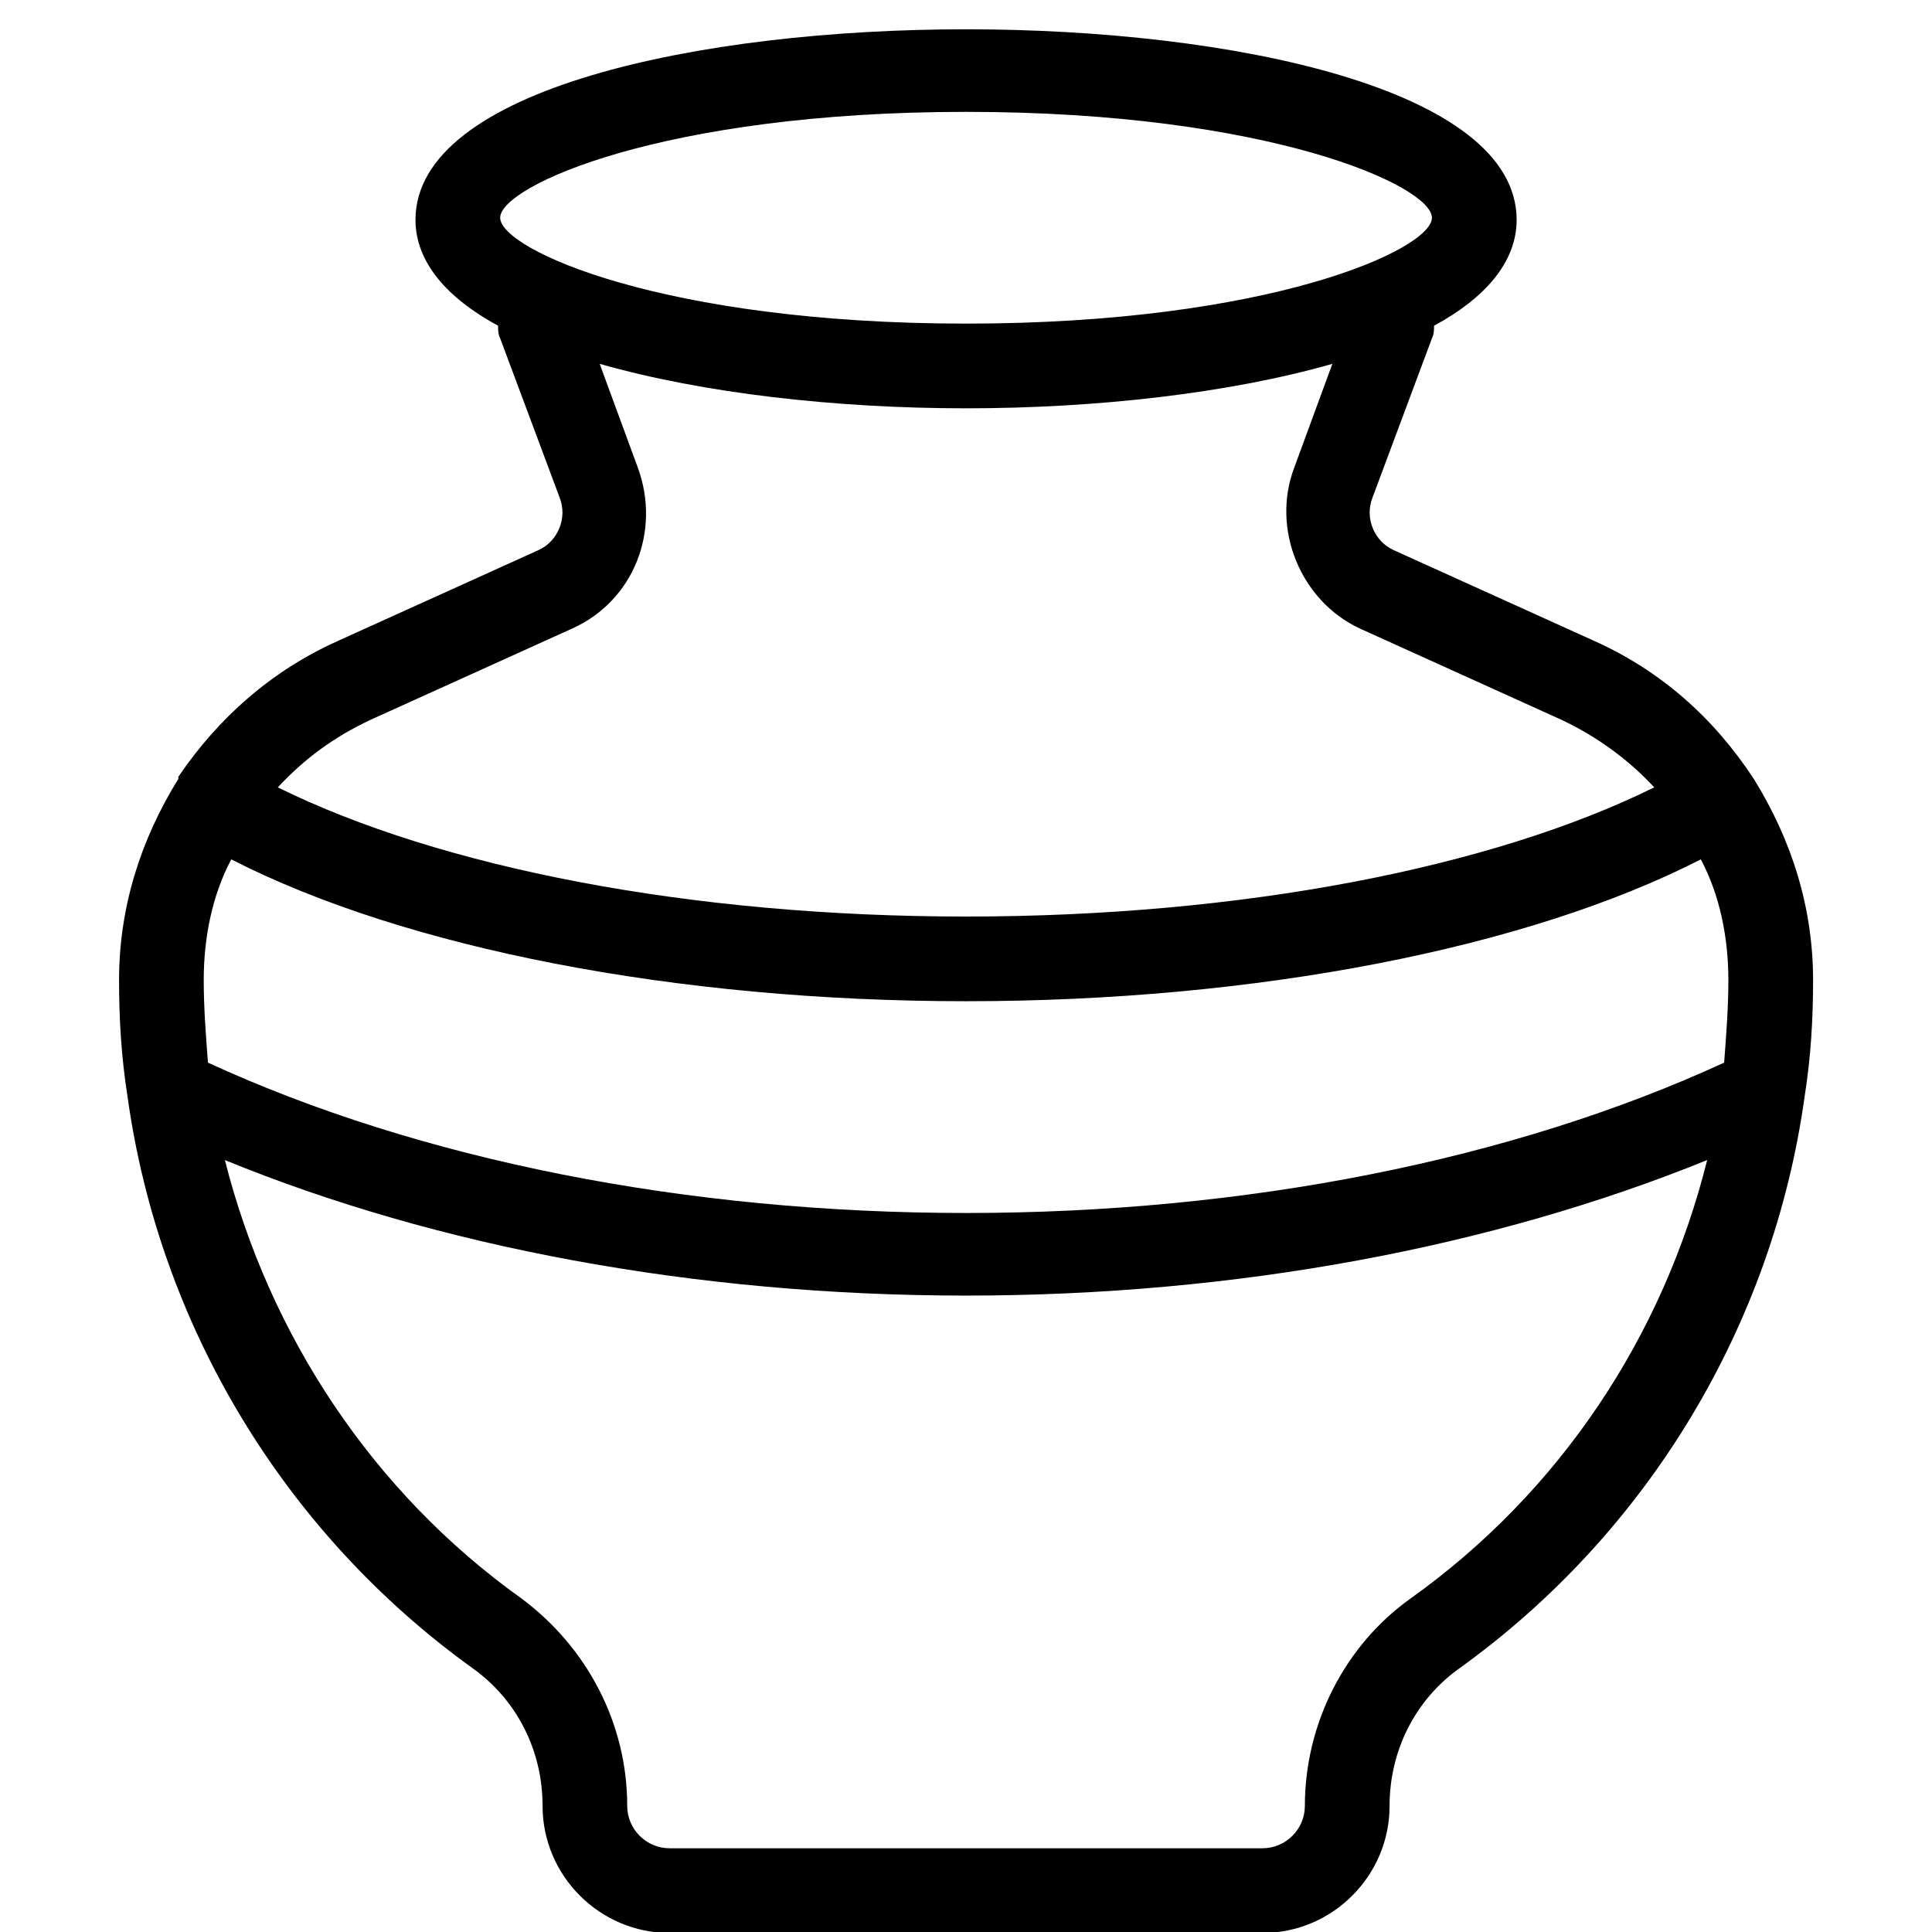
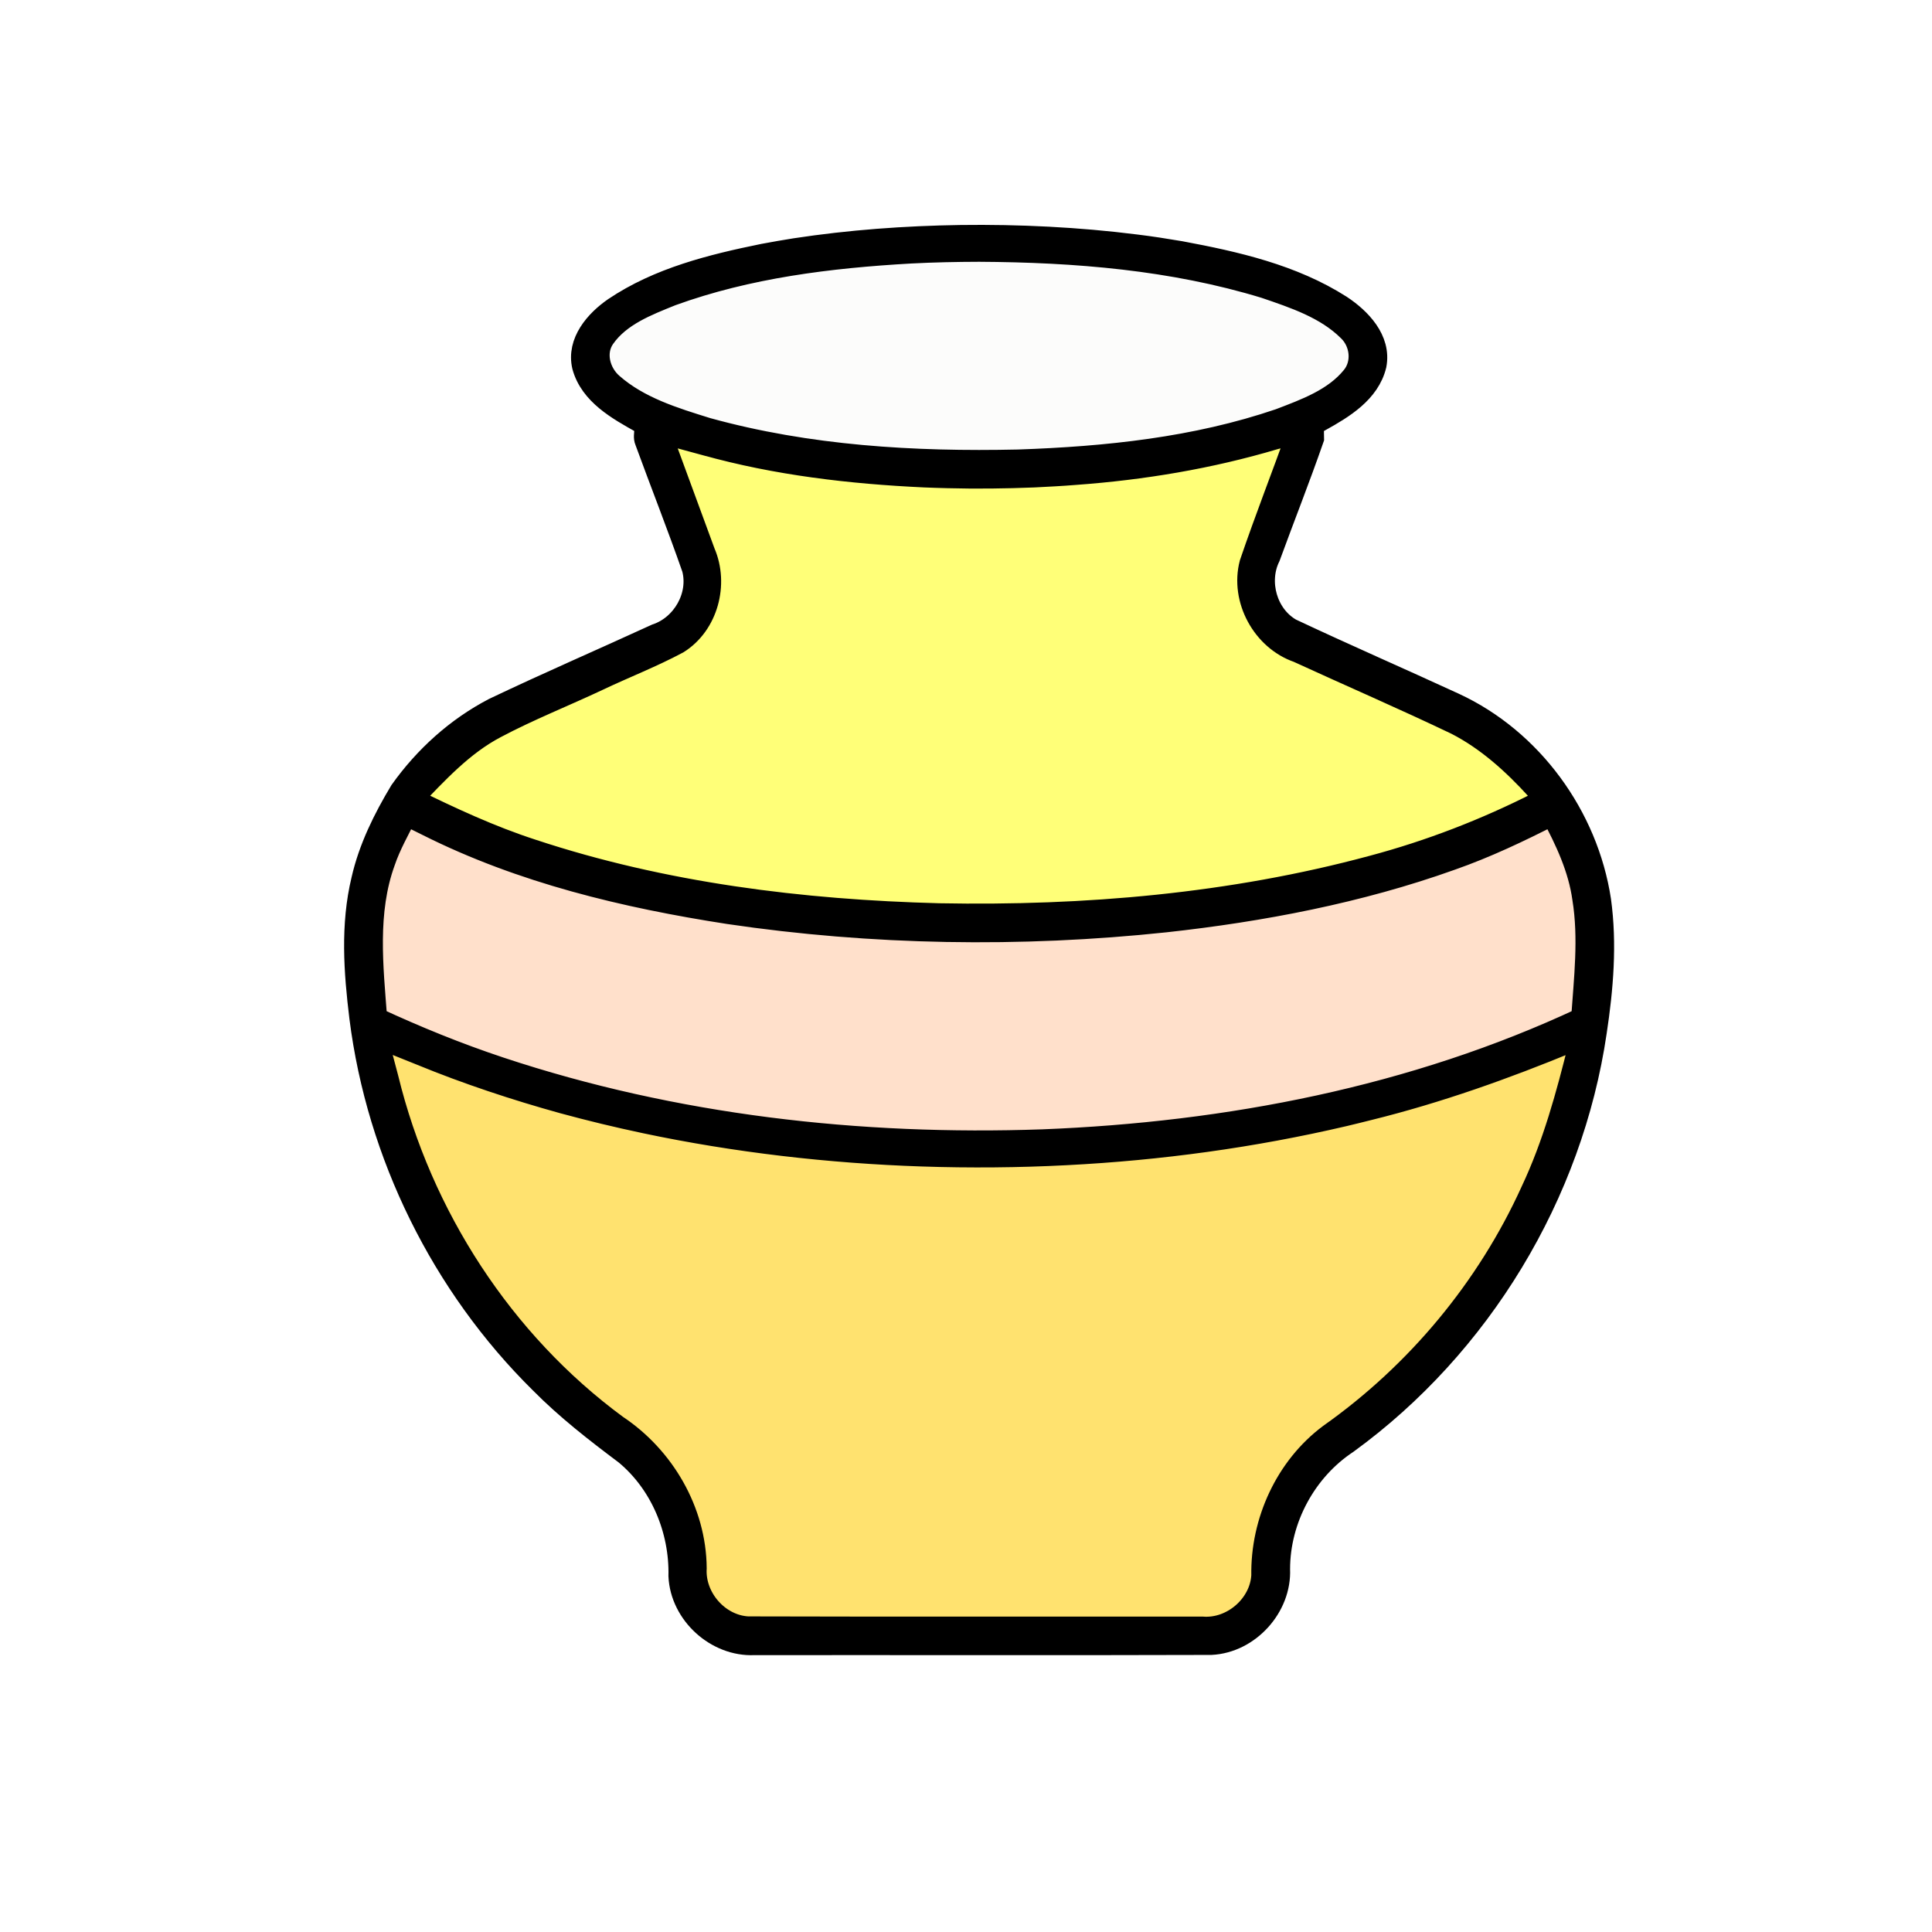
- <svg xmlns="http://www.w3.org/2000/svg" width="120" height="120" version="1.1" viewBox="0 0 120 120" xml:space="preserve">
-   <path d="m108.93 48.378c-2.499-3.814-5.787-6.708-9.864-8.549l-12.495-5.656c-1.184-0.526-1.841-1.973-1.315-3.288l3.683-9.864c0.132-0.263 0.132-0.526 0.132-0.789 3.157-1.71 5.13-3.946 5.13-6.576 0-8.155-17.756-11.837-34.197-11.837s-34.197 3.683-34.197 11.837c0 2.631 1.973 4.866 5.13 6.576 0 0.263 0 0.526 0.132 0.789l3.683 9.864c0.526 1.315-0.132 2.762-1.315 3.288l-12.495 5.656c-4.077 1.841-7.365 4.735-9.864 8.418v0.132c-2.368 3.814-3.683 8.023-3.683 12.495 0 2.368 0.132 4.735 0.526 7.234 1.973 14.205 9.733 27.094 21.439 35.512 2.762 1.973 4.34 5.13 4.34 8.549 0 4.34 3.551 7.891 7.891 7.891h36.827c4.34 0 7.891-3.551 7.891-7.891 0-3.42 1.578-6.576 4.34-8.549 11.706-8.418 19.466-21.307 21.439-35.512 0.395-2.499 0.526-4.866 0.526-7.234 0-4.472-1.315-8.681-3.683-12.495zm-77.863-34.854c0-1.973 10.127-6.576 28.936-6.576 18.808 0 28.936 4.603 28.936 6.576 0 1.973-10.127 6.576-28.936 6.576-18.808 0-28.936-4.603-28.936-6.576zm-8.023 31.172 12.495-5.656c3.814-1.71 5.524-6.05 4.077-9.996l-2.368-6.445c6.445 1.841 14.731 2.762 22.754 2.762 8.023 0 16.309-0.921 22.754-2.762l-2.368 6.445c-1.447 3.814 0.395 8.286 4.077 9.996l12.495 5.656c2.236 1.052 4.209 2.499 5.787 4.209-10.127 4.998-25.647 8.023-42.746 8.023-17.098 0-32.618-3.025-42.746-8.023 1.71-1.841 3.551-3.157 5.787-4.209zm64.579 54.583c-4.077 2.894-6.576 7.76-6.576 12.889 0 1.447-1.184 2.631-2.631 2.631h-36.827c-1.447 0-2.631-1.184-2.631-2.631 0-5.13-2.499-9.864-6.576-12.889-9.207-6.576-15.652-16.309-18.414-27.226 13.153 5.393 29.199 8.418 46.034 8.418 16.835 0 32.75-3.025 46.034-8.418-2.762 11.048-9.207 20.649-18.414 27.226zm19.466-33.276c-13.153 6.05-29.725 9.338-47.086 9.338s-33.934-3.288-47.086-9.338c-0.132-1.71-0.263-3.42-0.263-5.13 0-2.631 0.526-5.261 1.71-7.497 10.785 5.524 27.62 8.812 45.639 8.812 18.019 0 34.854-3.288 45.639-8.812 1.184 2.236 1.71 4.866 1.71 7.497 0 1.71-0.132 3.42-0.263 5.13z" stroke-width="1.315" />
+ <svg xmlns="http://www.w3.org/2000/svg" width="120" height="120" version="1.1" viewBox="0 0 120 120" xml:space="preserve" id="svg4">
+   <defs id="defs8" />
+   <path style="fill:#ffccaa;fill-opacity:0.606;stroke-width:0.015;stroke-opacity:0.274;paint-order:markers stroke fill" d="m 96.418,49.815 c -1.526,0.479 -2.894,1.379 -4.406,1.915 -8.169,3.243 -16.971,4.598 -25.698,5.109 -10.452,0.528 -21.018,-0.215 -31.149,-2.914 -3.64,-0.973 -7.178,-2.298 -10.543,-3.998 -0.675,-0.372 -1.135,0.387 -1.327,0.925 -0.935,1.885 -1.626,3.943 -1.537,6.073 -0.009,1.986 -0.102,4.027 0.235,5.97 9.699,4.581 20.386,6.875 31.06,7.603 4.639,0.366 9.298,0.233 13.942,0.045 10.825,-0.734 21.661,-2.971 31.527,-7.585 0.404,-1.388 0.246,-2.919 0.302,-4.369 -0.01,-1.954 0.066,-3.97 -0.714,-5.808 -0.426,-0.983 -0.735,-2.088 -1.445,-2.903 -0.074,-0.046 -0.162,-0.068 -0.249,-0.064 z" id="path863" />
+   <path style="fill:#ffcc00;fill-opacity:0.566;stroke-width:0.015;stroke-opacity:0.274;paint-order:markers stroke fill" d="m 98.246,63.882 c -1.926,0.495 -3.711,1.431 -5.607,2.034 -12.347,4.462 -25.632,5.835 -38.692,5.143 -10.268,-0.527 -20.455,-2.748 -29.98,-6.649 -0.604,-0.142 -1.238,-0.639 -1.867,-0.47 -0.21,0.488 0.219,1.07 0.262,1.582 0.883,3.51 2.023,6.973 3.756,10.164 2.777,5.311 6.847,9.895 11.668,13.439 2.586,1.947 4.252,5.042 4.342,8.291 -2.29e-4,1.258 0.491,2.537 1.538,3.287 0.709,0.526 1.546,0.915 2.45,0.761 9.806,-0.009 19.616,0.021 29.42,-0.013 1.487,-0.545 2.854,-1.843 2.87,-3.519 0.089,-2.483 0.797,-5.002 2.422,-6.928 1.682,-1.927 3.968,-3.219 5.782,-5.022 5.316,-4.893 9.118,-11.339 11.025,-18.295 0.311,-1.213 0.724,-2.43 0.91,-3.66 -0.044,-0.12 -0.182,-0.156 -0.297,-0.145 z" id="path1124" />
+   <path style="fill:#ffff00;fill-opacity:0.531;stroke-width:0.015;stroke-opacity:0.274;paint-order:markers stroke fill" d="m 80.396,25.507 c -3.14,0.78 -6.262,1.675 -9.477,2.089 -6.22,0.86 -12.548,0.812 -18.787,0.289 -3.814,-0.328 -7.542,-1.202 -11.226,-2.212 -0.324,-0.139 -0.928,-0.071 -0.792,0.414 0.827,2.669 1.953,5.252 2.822,7.896 -0.026,1.173 0.217,2.477 -0.552,3.484 -1.075,1.721 -3.191,2.156 -4.896,3.044 -2.767,1.292 -5.618,2.423 -8.303,3.883 -1.657,1.115 -3.293,2.369 -4.477,3.994 -0.378,0.512 0.151,1.017 0.634,1.156 9.154,4.554 19.441,6.158 29.555,6.737 4.442,0.065 8.892,0.092 13.329,-0.147 9.518,-0.813 19.194,-2.469 27.737,-6.951 0.364,-0.085 0.475,-0.473 0.144,-0.688 -1.766,-1.841 -3.612,-3.712 -5.988,-4.75 -3.572,-1.782 -7.306,-3.236 -10.836,-5.096 -1.556,-1.238 -2.134,-3.529 -1.35,-5.35 0.813,-2.563 1.955,-5.042 2.664,-7.64 0.001,-0.104 -0.112,-0.159 -0.201,-0.153 z" id="path1311" />
+   <path style="fill:#e3e2db;fill-opacity:0.099;stroke-width:0.015;stroke-opacity:0.274;paint-order:markers stroke fill" d="m 60.017,14.868 c -5.799,0.005 -11.655,0.639 -17.195,2.411 -1.95,0.717 -4.151,1.453 -5.358,3.266 -0.647,1.163 -0.054,2.636 1.001,3.338 2.813,1.995 6.268,2.774 9.589,3.465 4.732,0.894 9.558,1.258 14.371,1.093 3.538,0.005 7.075,-0.204 10.569,-0.778 3.642,-0.62 7.399,-1.314 10.619,-3.22 1.036,-0.696 2.335,-1.725 2.113,-3.131 -0.411,-1.817 -2.319,-2.638 -3.845,-3.341 -4.839,-1.966 -10.088,-2.689 -15.269,-3.026 -2.197,-0.094 -4.397,-0.077 -6.595,-0.076 z" id="path2166" />
+   <path id="path2" d="m 59.666,14.69 c -3.436,0.051 -6.872,0.301 -10.271,0.819 -0.551,0.091 -1.334,0.218 -1.97,0.342 -3.213,0.655 -6.503,1.468 -9.257,3.325 -1.136,0.786 -2.27,2.083 -1.922,3.568 0.47,1.724 2.168,2.655 3.619,3.469 0.462,0.175 0.106,0.796 0.272,1.167 0.967,2.644 2.004,5.267 2.93,7.924 0.454,1.714 -0.627,3.6 -2.297,4.154 -3.351,1.539 -6.738,3.003 -10.066,4.589 -2.31,1.199 -4.289,2.992 -5.793,5.109 -1.024,1.705 -1.932,3.531 -2.377,5.492 -0.677,2.798 -0.469,5.72 -0.121,8.549 1.078,8.512 5.074,16.615 11.179,22.645 1.618,1.64 3.441,3.053 5.28,4.433 2.227,1.844 3.427,4.749 3.361,7.618 0.11,2.33 2.279,4.302 4.608,4.195 9.464,-0.009 18.928,0.017 28.391,-0.013 2.326,-0.12 4.286,-2.286 4.182,-4.612 2.85e-4,-3.12 1.643,-6.161 4.246,-7.88 8.253,-6.006 13.944,-15.396 15.426,-25.497 0.408,-2.691 0.639,-5.45 0.266,-8.158 -0.793,-5.213 -4.244,-9.977 -9.052,-12.194 -3.373,-1.555 -6.782,-3.036 -10.14,-4.618 -1.537,-0.881 -2.123,-2.971 -1.347,-4.547 0.896,-2.449 1.86,-4.887 2.714,-7.343 0.003,-0.472 -0.126,-1.023 0.474,-1.145 1.4,-0.779 3,-1.74 3.403,-3.41 0.301,-1.56 -0.948,-2.846 -2.143,-3.636 -2.989,-1.907 -6.514,-2.708 -9.957,-3.349 -0.949,-0.159 -1.779,-0.292 -2.761,-0.412 -3.606,-0.455 -7.245,-0.63 -10.878,-0.584 z m 1.152,0.855 c 5.976,0.033 12.022,0.518 17.762,2.274 1.84,0.629 3.794,1.275 5.205,2.674 0.795,0.757 0.952,2.074 0.24,2.939 -1.136,1.397 -2.91,2.037 -4.543,2.661 -5.216,1.778 -10.757,2.355 -16.238,2.542 -6.485,0.145 -13.053,-0.244 -19.33,-1.979 C 41.842,26.013 39.668,25.347 38.008,23.888 37.181,23.177 36.838,21.883 37.497,20.95 c 0.984,-1.403 2.676,-2.044 4.207,-2.664 4.758,-1.726 9.836,-2.35 14.865,-2.634 1.415,-0.074 2.832,-0.103 4.249,-0.107 z M 43.808,27.574 c 4.434,1.239 9.035,1.773 13.624,1.987 0.394,0.014 0.994,0.039 1.418,0.046 1.81,0.048 3.618,0.025 5.377,-0.046 0.761,-0.039 1.721,-0.087 2.56,-0.156 4.183,-0.304 8.343,-0.996 12.366,-2.193 0.51,-0.139 1.021,-0.277 1.531,-0.416 -0.986,2.739 -2.046,5.454 -2.986,8.208 -0.581,2.216 0.772,4.697 2.933,5.442 3.276,1.506 6.589,2.933 9.84,4.49 1.929,0.991 3.549,2.461 5,4.053 0.327,0.343 0.928,0.734 0.144,0.879 -3.309,1.682 -6.786,3.028 -10.375,3.983 -8.749,2.361 -17.865,3.137 -26.905,2.967 -8.548,-0.222 -17.148,-1.287 -25.291,-3.983 -2.597,-0.842 -5.073,-1.998 -7.519,-3.198 1.594,-1.658 3.177,-3.398 5.241,-4.484 2.073,-1.101 4.266,-1.964 6.391,-2.966 1.634,-0.776 3.33,-1.433 4.925,-2.285 1.821,-1.137 2.47,-3.634 1.633,-5.574 -0.923,-2.51 -1.846,-5.02 -2.769,-7.53 0.953,0.259 1.906,0.518 2.859,0.777 z M 26.579,51.228 c 5.834,2.929 12.259,4.46 18.679,5.454 8.9,1.319 18.117,1.471 27.124,0.514 5.961,-0.654 12.027,-1.805 17.74,-3.851 2.172,-0.76 4.251,-1.749 6.297,-2.796 0.884,1.652 1.693,3.377 1.953,5.251 0.402,2.48 0.098,4.995 -0.073,7.481 -10.47,4.906 -22.033,7.127 -33.538,7.579 -11.379,0.397 -22.891,-0.898 -33.722,-4.496 -2.627,-0.873 -5.193,-1.918 -7.704,-3.082 -0.247,-3.254 -0.635,-6.643 0.508,-9.782 0.349,-1.031 0.898,-1.975 1.372,-2.95 0.455,0.226 0.91,0.452 1.364,0.678 z m -0.412,14.24 c 2.854,1.175 5.898,2.178 8.803,2.983 1.755,0.476 3.343,0.86 5.116,1.236 5.637,1.191 11.468,1.859 17.169,2.05 3.002,0.101 6.01,0.074 8.966,-0.079 5.809,-0.297 11.596,-1.086 17.261,-2.411 0.483,-0.121 1.049,-0.248 1.555,-0.382 4.275,-1.059 8.431,-2.539 12.498,-4.219 0.512,-0.258 0.944,-0.424 0.593,0.295 -0.765,3.081 -1.603,6.164 -2.961,9.046 -2.743,6.048 -7.134,11.322 -12.557,15.152 -2.7,2.01 -4.231,5.38 -4.174,8.724 -0.106,1.873 -1.895,3.409 -3.761,3.261 -9.41,-0.008 -18.821,0.016 -28.23,-0.012 -1.859,-0.106 -3.379,-1.864 -3.266,-3.714 C 43.154,93.876 41.193,90.521 38.281,88.587 31.179,83.361 26.125,75.53 24.039,66.983 23.805,66.099 23.572,65.216 23.338,64.332 c 0.943,0.379 1.886,0.757 2.829,1.136 z" style="stroke:#000000;stroke-width:1.43;stroke-miterlimit:4;stroke-dasharray:none;stroke-opacity:1" />
</svg>
